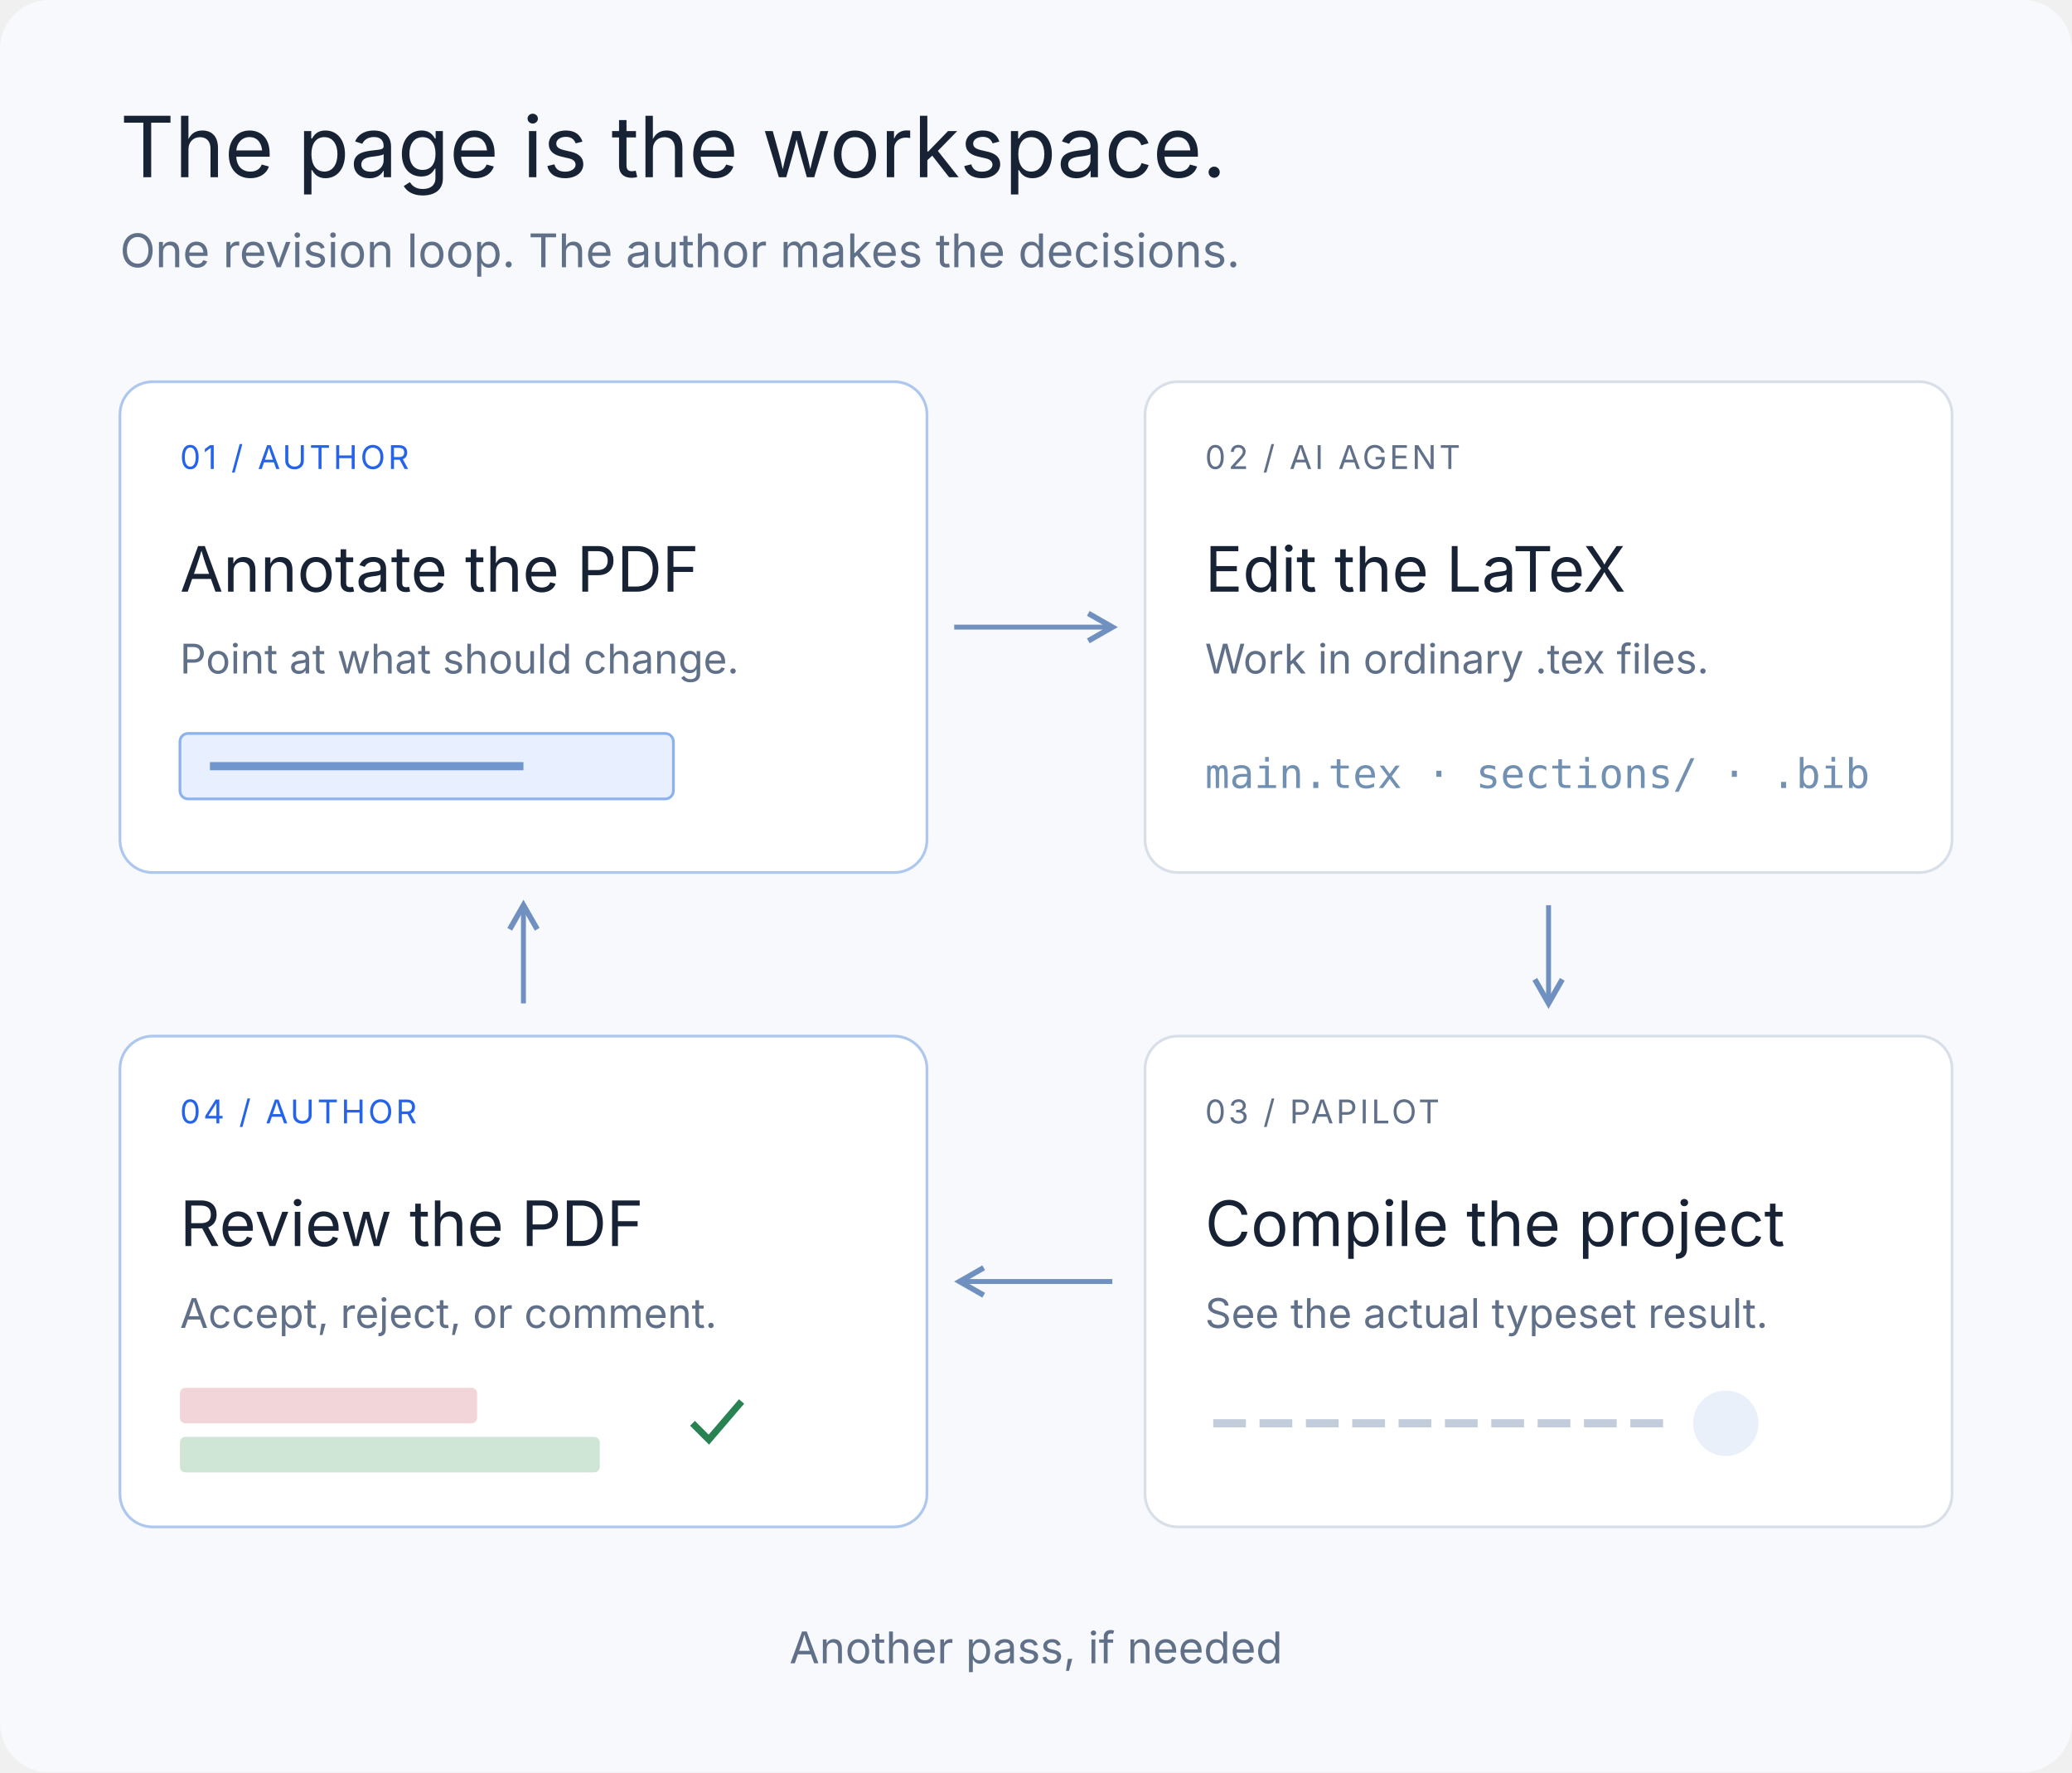
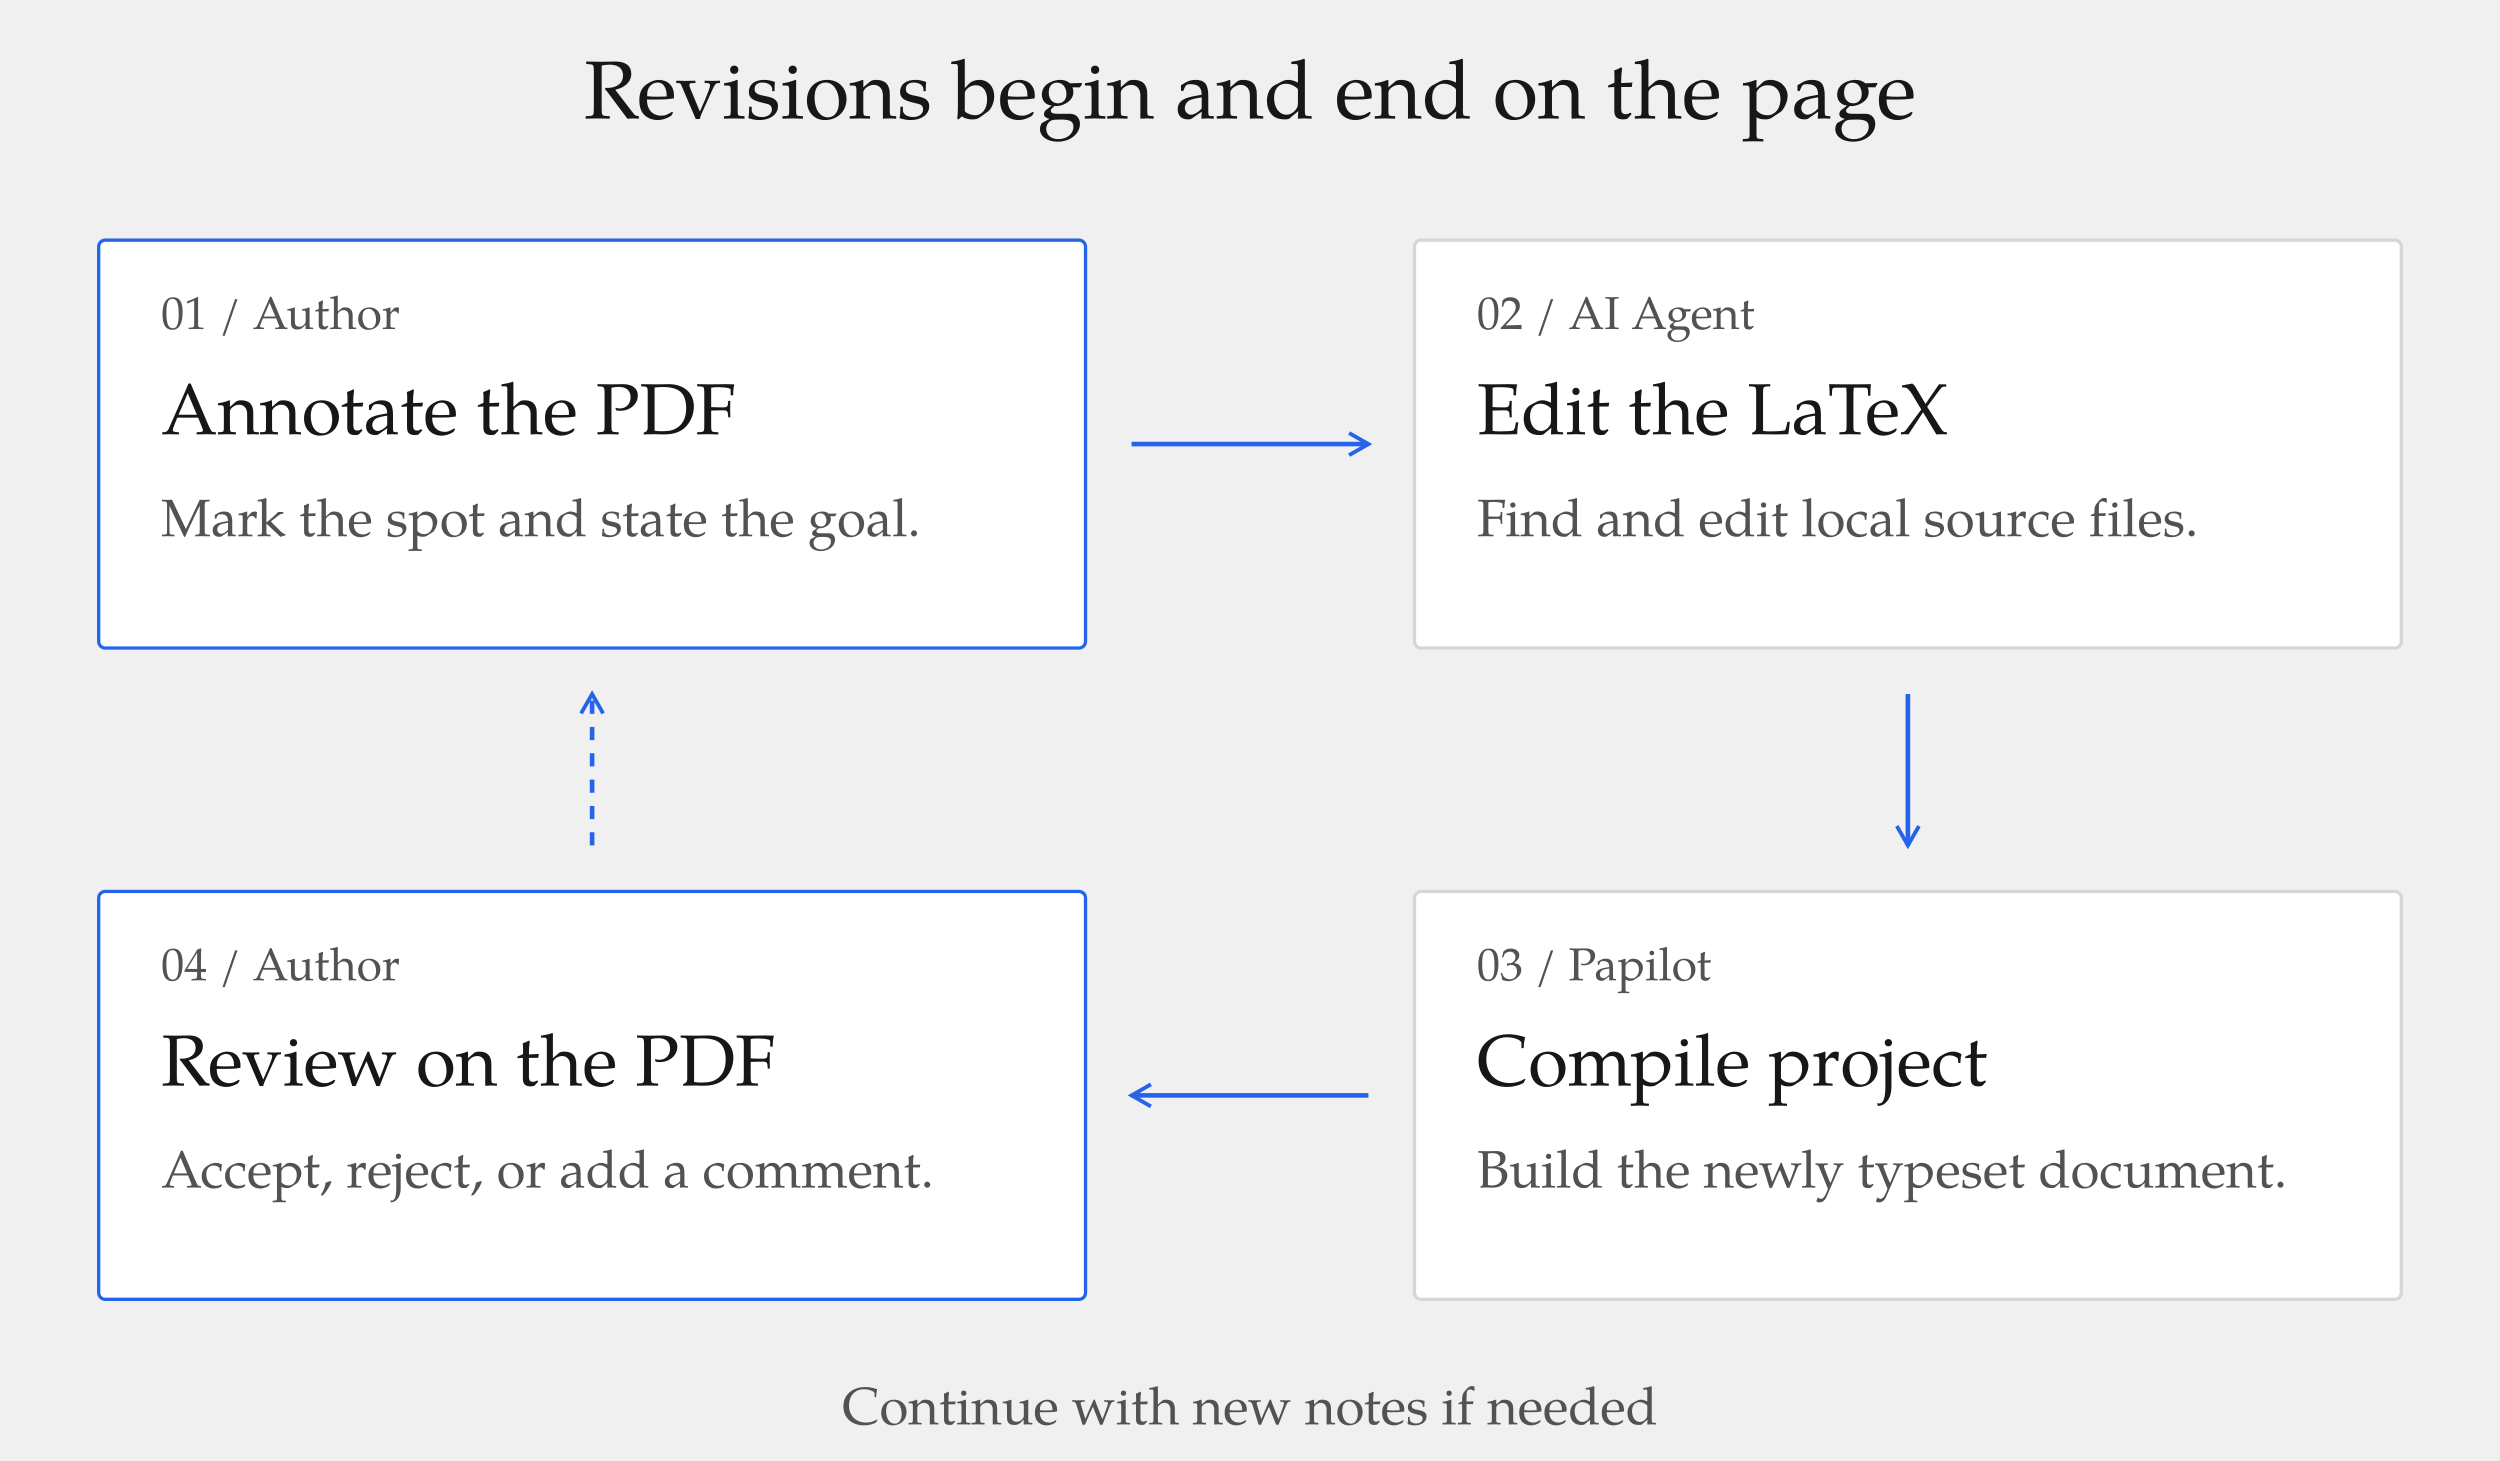
- <svg xmlns="http://www.w3.org/2000/svg" viewBox="0 0 760 650" role="img" aria-labelledby="title desc">
+ <svg xmlns="http://www.w3.org/2000/svg" viewBox="0 0 760 444" role="img" aria-labelledby="title desc">
  <defs>
-     <marker id="arrow" viewBox="0 0 10 10" refX="8" refY="5" markerWidth="7" markerHeight="7" orient="auto-start-reverse">
-       <path d="M1 1 8 5 1 9" fill="none" stroke="#7090bf" stroke-width="1.6" />
+     <marker id="arrow" viewBox="0 0 10 10" refX="8" refY="5" markerWidth="6" markerHeight="6" orient="auto-start-reverse">
+       <path d="M1 1 8 5 1 9" fill="none" stroke="var(--art-accent, #2563eb)" stroke-width="1.4" />
    </marker>
  </defs>
-   <rect width="760" height="650" rx="18" fill="#f7f9fc" />
-   <g font-family="-apple-system,BlinkMacSystemFont,Segoe UI,PingFang SC,sans-serif">
-     <text x="44" y="65" font-size="31" fill="#172335">The page is the workspace.</text>
-     <text x="44" y="98" font-size="17" fill="#607088">One revision loop. The author makes the decisions.</text>
-     <rect x="44" y="140" width="296" height="180" rx="12" fill="white" stroke="#adc7ef" />
-     <text x="66" y="172" font-size="12" letter-spacing="1" fill="#2563eb">01 / AUTHOR</text>
-     <text x="66" y="217" font-size="23" fill="#172335">Annotate the PDF</text>
-     <text x="66" y="247" font-size="15" fill="#607088">Point at what should change.</text>
-     <rect x="66" y="269" width="181" height="24" rx="3" fill="#e8f0ff" stroke="#8bb1ef" />
-     <path d="M77 281h115" stroke="#7196ce" stroke-width="3" />
-     <rect x="420" y="140" width="296" height="180" rx="12" fill="white" stroke="#d8dfe8" />
-     <text x="442" y="172" font-size="12" letter-spacing="1" fill="#607088">02 / AI AGENT</text>
-     <text x="442" y="217" font-size="23" fill="#172335">Edit the LaTeX</text>
-     <text x="442" y="247" font-size="15" fill="#607088">Work in ordinary .tex files.</text>
-     <text x="442" y="289" font-family="monospace" font-size="15" fill="#7190b2">main.tex · sections/ · .bib</text>
-     <rect x="44" y="380" width="296" height="180" rx="12" fill="white" stroke="#adc7ef" />
-     <text x="66" y="412" font-size="12" letter-spacing="1" fill="#2563eb">04 / AUTHOR</text>
-     <text x="66" y="457" font-size="23" fill="#172335">Review the PDF</text>
-     <text x="66" y="487" font-size="15" fill="#607088">Accept, reject, or comment.</text>
-     <rect x="66" y="509" width="109" height="13" rx="2" fill="#f2d5d8" />
-     <rect x="66" y="527" width="154" height="13" rx="2" fill="#cfe5d6" />
-     <path d="m254 522 6 6 12-14" fill="none" stroke="#298252" stroke-width="2.5" />
-     <rect x="420" y="380" width="296" height="180" rx="12" fill="white" stroke="#d8dfe8" />
-     <text x="442" y="412" font-size="12" letter-spacing="1" fill="#607088">03 / PAPILOT</text>
-     <text x="442" y="457" font-size="23" fill="#172335">Compile the project</text>
-     <text x="442" y="487" font-size="15" fill="#607088">See the actual typeset result.</text>
-     <path d="M445 522h168" stroke="#c2ccda" stroke-width="3" stroke-dasharray="12 5" />
-     <circle cx="633" cy="522" r="12" fill="#e9f0f9" />
-     <path d="m628 5224 4 7-8" fill="none" stroke="#7190b2" stroke-width="2" />
-     <g fill="none" stroke="#7090bf" stroke-width="1.8" marker-end="url(#arrow)">
-       <path d="M350 230h58" />
-       <path d="M568 332v36" />
-       <path d="M408 470h-56" />
-       <path d="M192 368v-36" />
-     </g>
-     <text x="380" y="610" text-anchor="middle" font-size="16" fill="#607088">Another pass, if needed</text>
+   <g font-family="'Paper Serif','TeX Gyre Pagella',Palatino,'Songti SC','Noto Serif CJK SC',SimSun,serif">
+     <text x="380" y="36" font-size="25" fill="var(--art-ink, #171717)" text-anchor="middle">Revisions begin and end on the page</text>
+     <rect x="30" y="73" width="300" height="124" rx="2" fill="var(--art-paper, #fff)" stroke="var(--art-accent, #2563eb)" />
+     <text x="49" y="100" font-size="14" fill="var(--art-muted, #525252)">01  /  Author</text>
+     <text x="49" y="132" font-size="22" fill="var(--art-ink, #171717)">Annotate the PDF</text>
+     <text x="49" y="163" font-size="16" fill="var(--art-muted, #525252)">Mark the spot and state the goal.</text>
+     <rect x="430" y="73" width="300" height="124" rx="2" fill="var(--art-paper, #fff)" stroke="var(--art-line, #d6d6d6)" />
+     <text x="449" y="100" font-size="14" fill="var(--art-muted, #525252)">02  /  AI Agent</text>
+     <text x="449" y="132" font-size="22" fill="var(--art-ink, #171717)">Edit the LaTeX</text>
+     <text x="449" y="163" font-size="16" fill="var(--art-muted, #525252)">Find and edit local source files.</text>
+     <rect x="430" y="271" width="300" height="124" rx="2" fill="var(--art-paper, #fff)" stroke="var(--art-line, #d6d6d6)" />
+     <text x="449" y="298" font-size="14" fill="var(--art-muted, #525252)">03  /  Papilot</text>
+     <text x="449" y="330" font-size="22" fill="var(--art-ink, #171717)">Compile project</text>
+     <text x="449" y="361" font-size="16" fill="var(--art-muted, #525252)">Build the newly typeset document.</text>
+     <rect x="30" y="271" width="300" height="124" rx="2" fill="var(--art-paper, #fff)" stroke="var(--art-accent, #2563eb)" />
+     <text x="49" y="298" font-size="14" fill="var(--art-muted, #525252)">04  /  Author</text>
+     <text x="49" y="330" font-size="22" fill="var(--art-ink, #171717)">Review on the PDF</text>
+     <text x="49" y="361" font-size="16" fill="var(--art-muted, #525252)">Accept, reject, or add a comment.</text>
+     <path d="M344 135h72" fill="none" stroke="var(--art-accent, #2563eb)" stroke-width="1.4" marker-end="url(#arrow)" />
+     <path d="M580 211v46" fill="none" stroke="var(--art-accent, #2563eb)" stroke-width="1.4" marker-end="url(#arrow)" />
+     <path d="M416 333h-72" fill="none" stroke="var(--art-accent, #2563eb)" stroke-width="1.4" marker-end="url(#arrow)" />
+     <path d="M180 257v-46" fill="none" stroke="var(--art-accent, #2563eb)" stroke-width="1.4" stroke-dasharray="4 4" marker-end="url(#arrow)" />
+     <text x="380" y="433" font-size="16" fill="var(--art-muted, #525252)" text-anchor="middle">Continue with new notes if needed</text>
  </g>
</svg>
